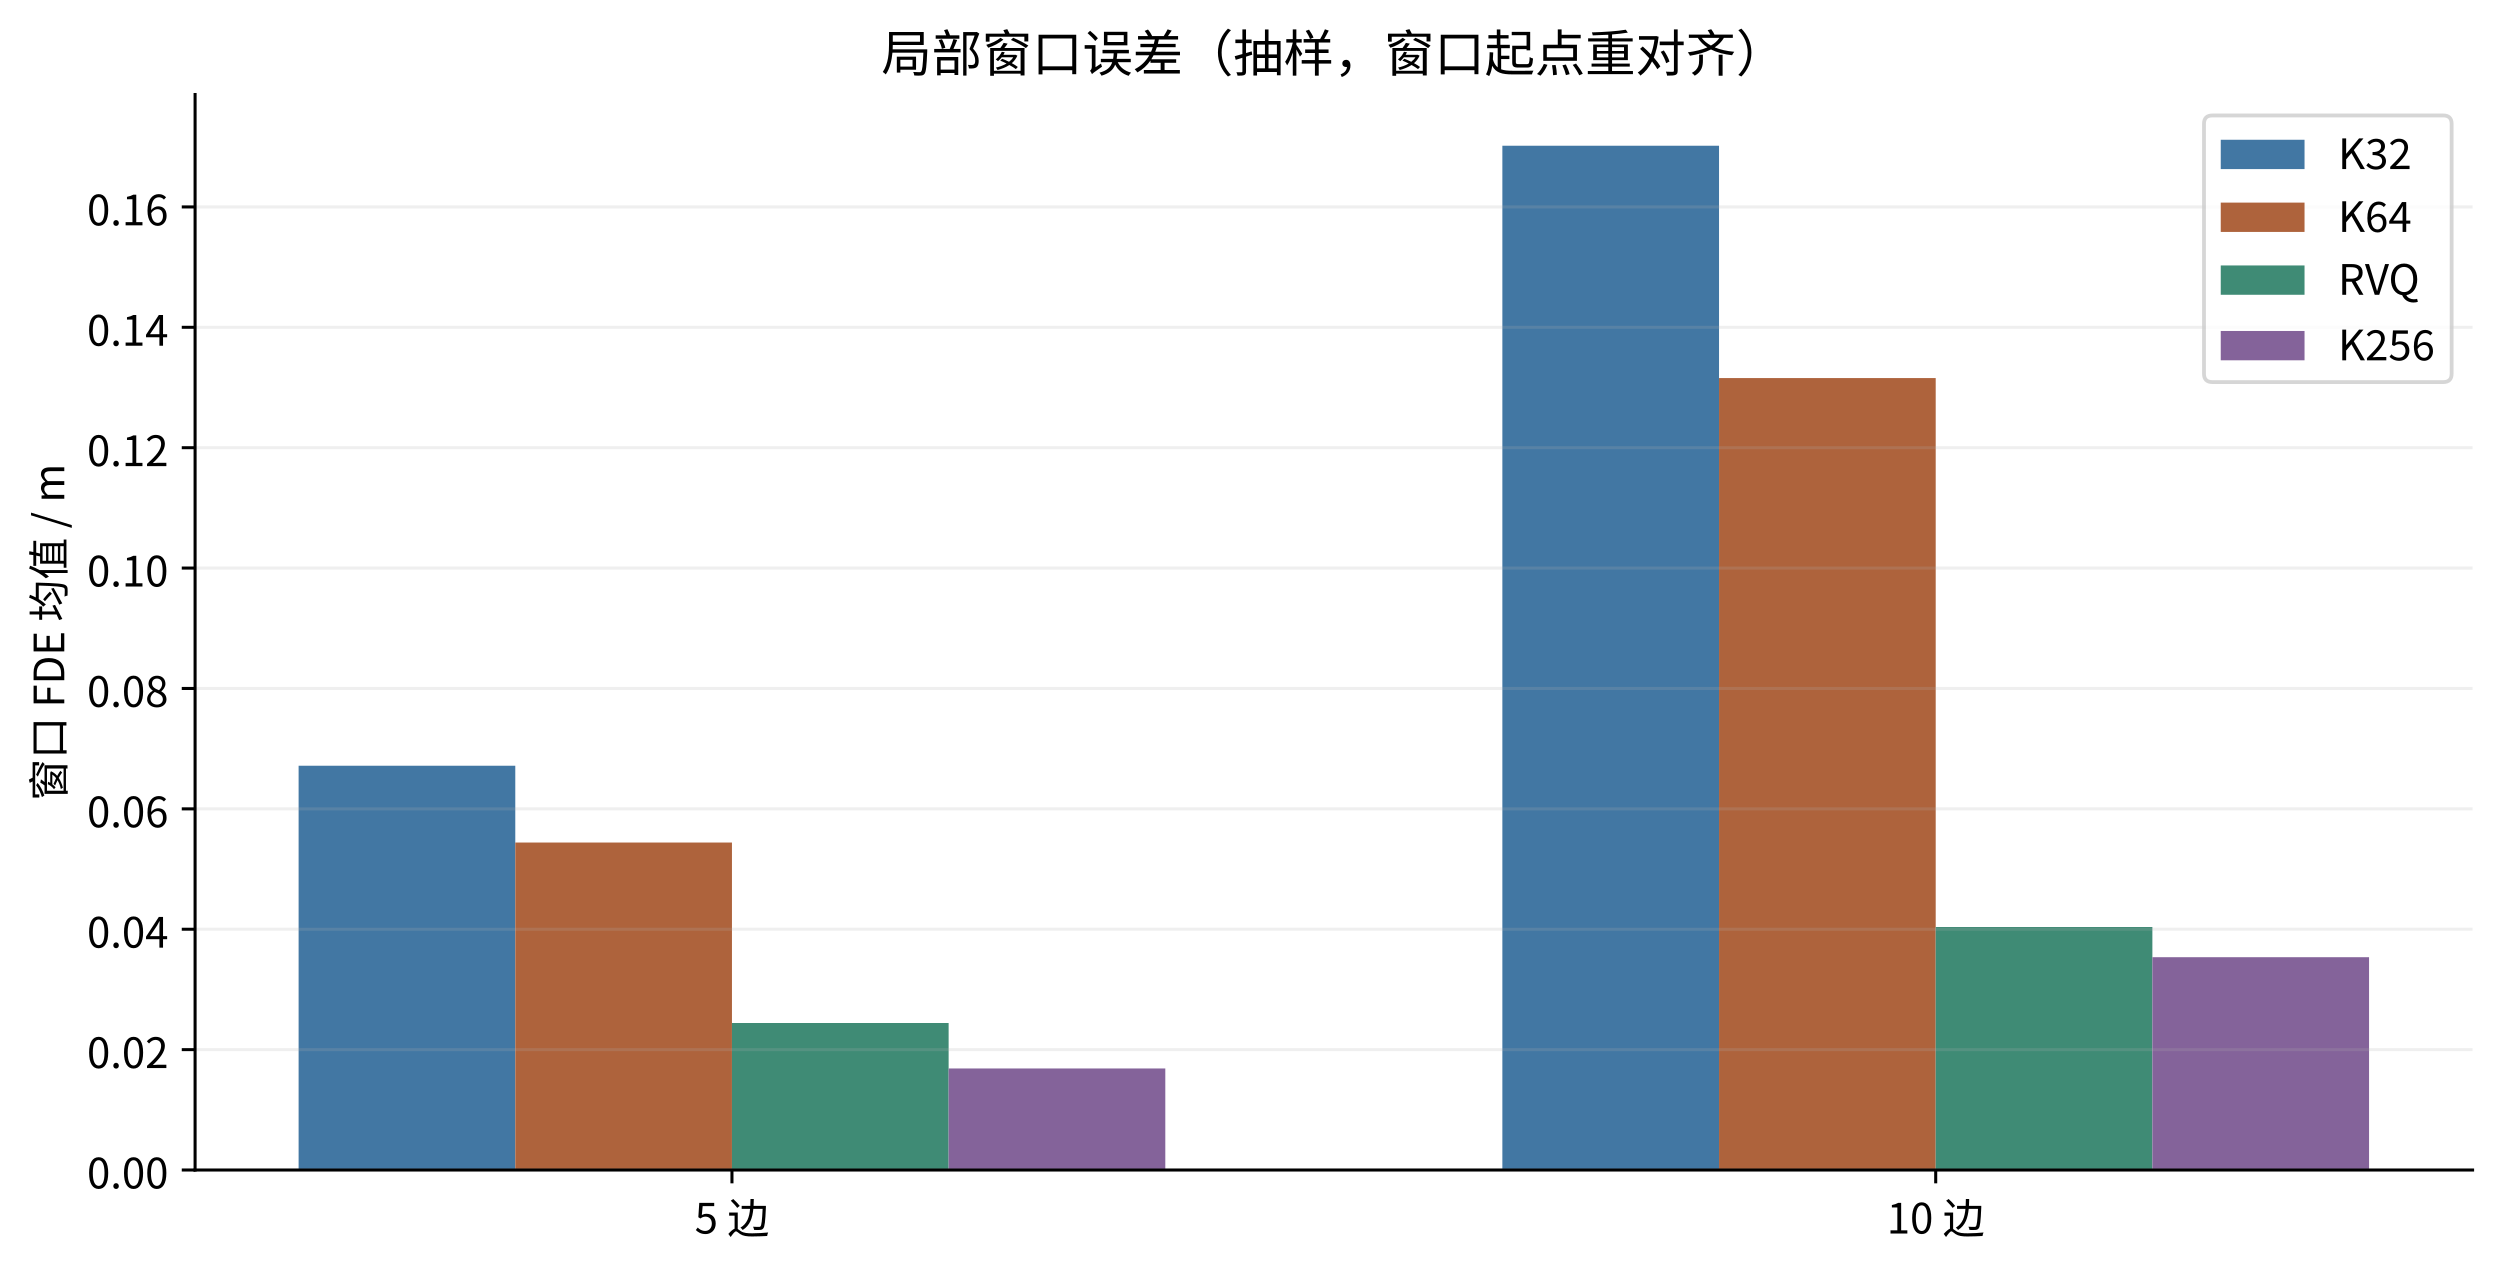
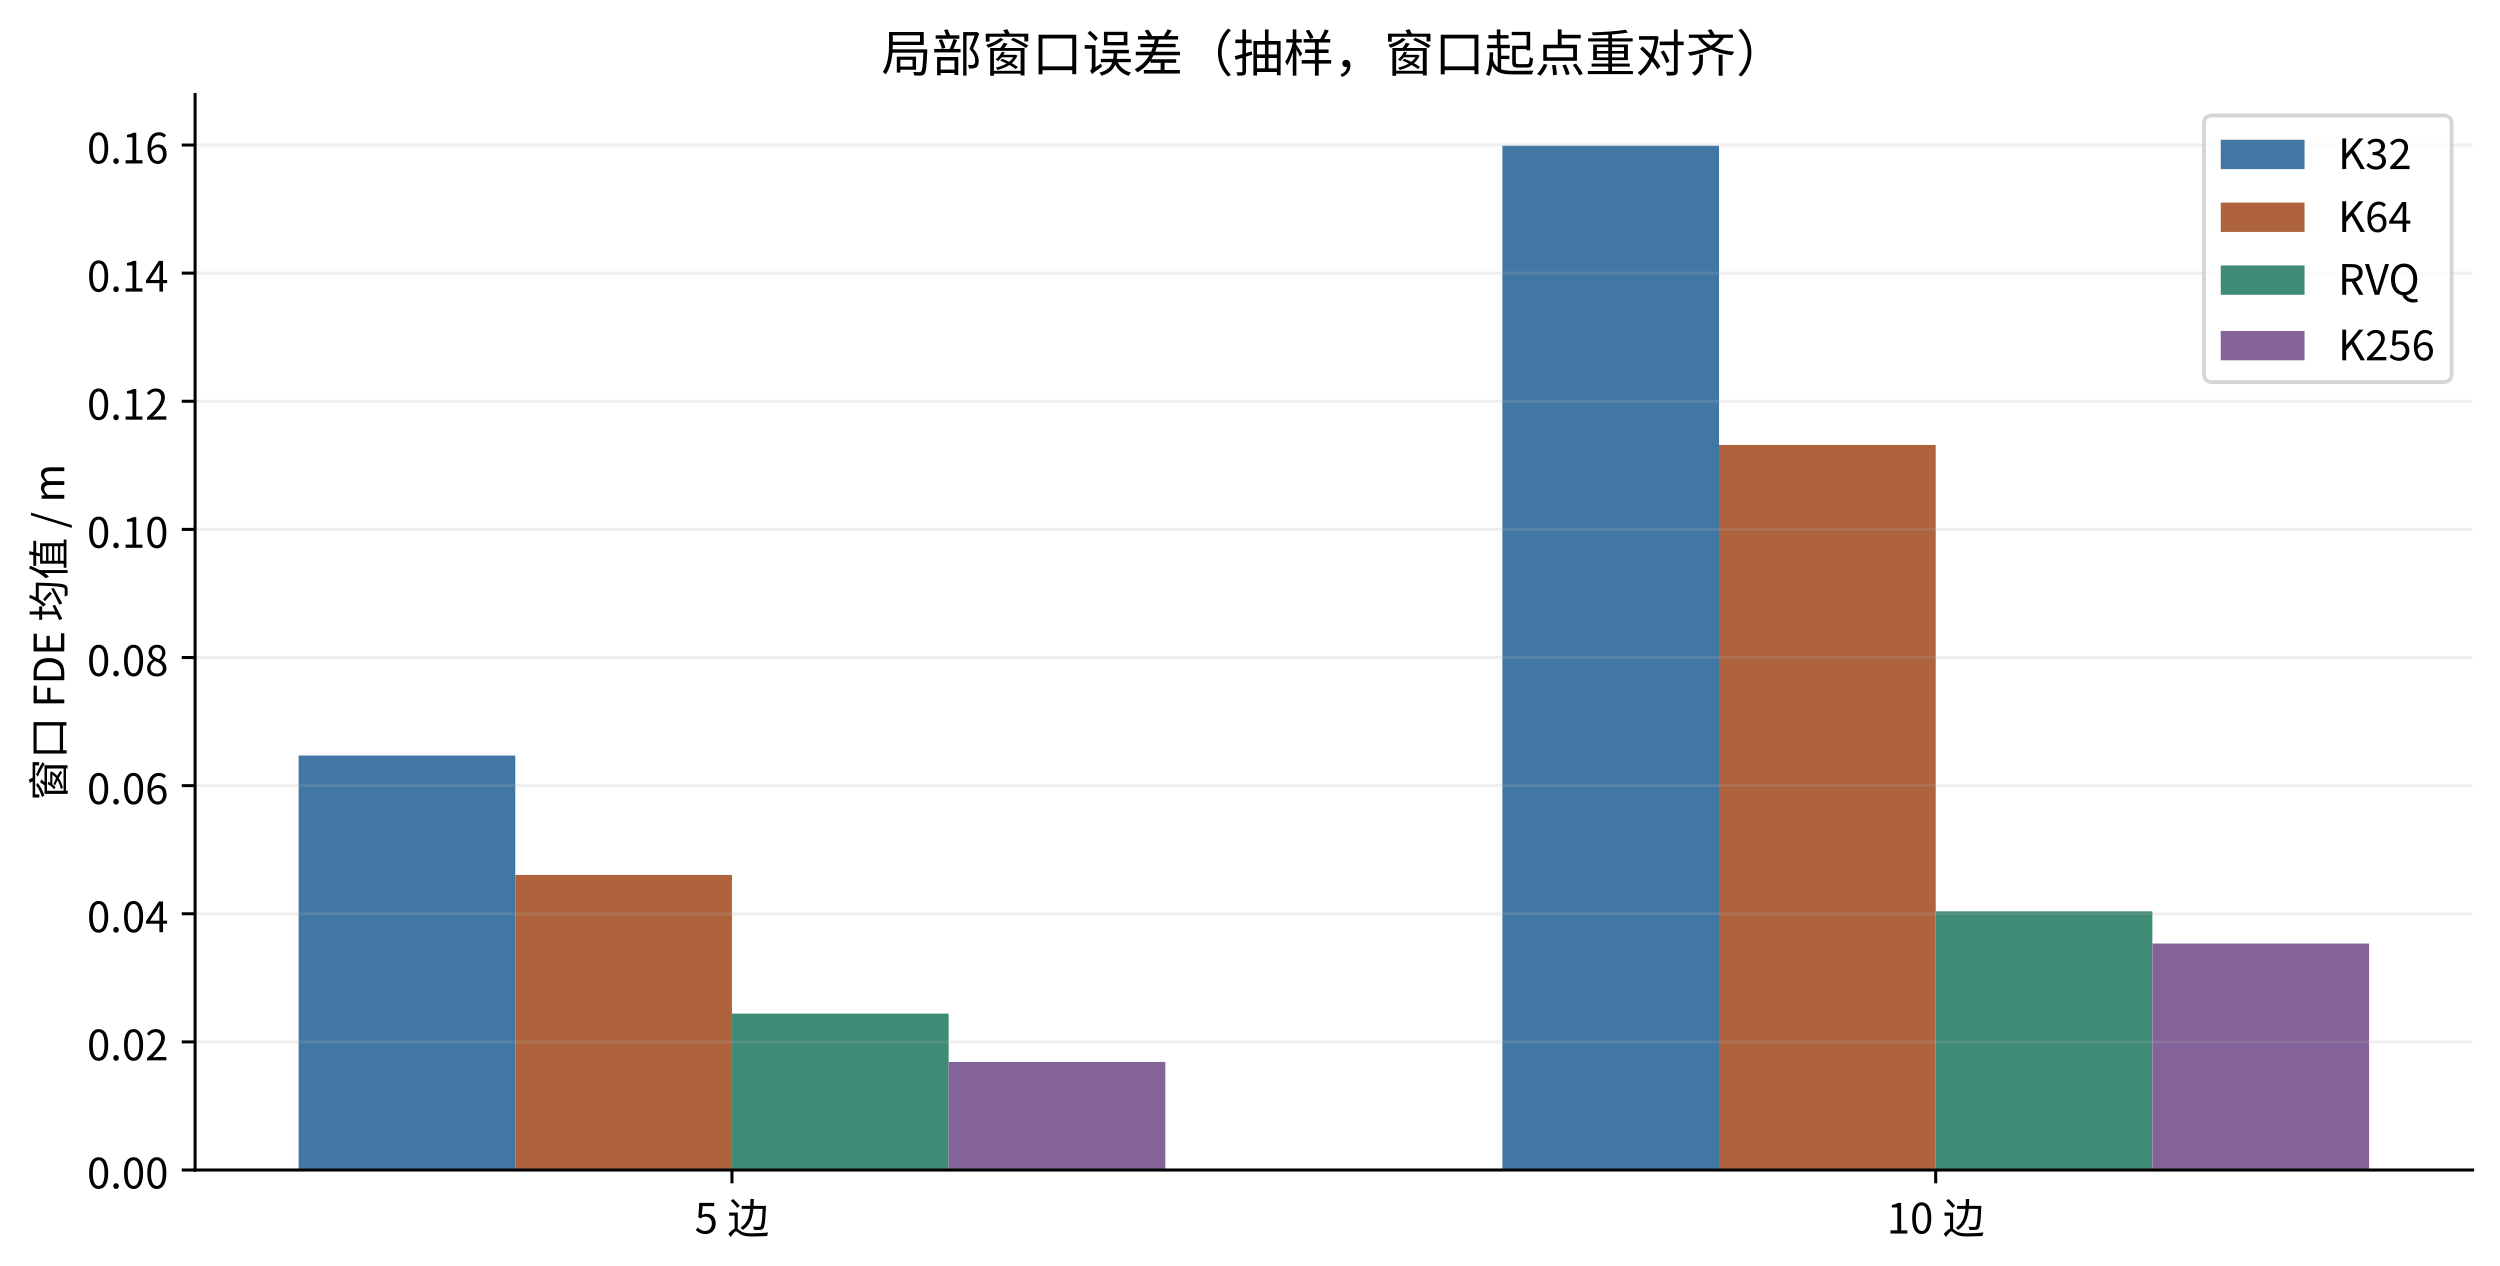
<svg xmlns="http://www.w3.org/2000/svg" xmlns:xlink="http://www.w3.org/1999/xlink" width="656.4pt" height="332.4pt" viewBox="0 0 656.4 332.4" version="1.1">
  <defs>
    <style type="text/css">*{stroke-linejoin: round; stroke-linecap: butt}</style>
  </defs>
  <g id="figure_1">
    <g id="patch_1">
      <path d="M 0 332.4  L 656.4 332.4  L 656.4 0  L 0 0  z " style="fill: #ffffff" />
    </g>
    <g id="axes_1">
      <g id="patch_2">
        <path d="M 51.222 307.2  L 649.2 307.2  L 649.2 24.816  L 51.222 24.816  z " style="fill: #ffffff" />
      </g>
      <g id="patch_3">
-         <path d="M 78.403 307.2  L 135.293 307.2  L 135.293 201.056  L 78.403 201.056  z " clip-path="url(#pbd91473e87)" style="fill: #4277a3" />
+         <path d="M 78.403 307.2  L 135.293 307.2  L 135.293 198.372  L 78.403 198.372  z " clip-path="url(#paacd81237c)" style="fill: #4277a3" />
      </g>
      <g id="patch_4">
-         <path d="M 394.459 307.2  L 451.349 307.2  L 451.349 38.263  L 394.459 38.263  z " clip-path="url(#pbd91473e87)" style="fill: #4277a3" />
+         <path d="M 394.459 307.2  L 451.349 307.2  L 451.349 38.263  L 394.459 38.263  z " clip-path="url(#paacd81237c)" style="fill: #4277a3" />
      </g>
      <g id="patch_5">
-         <path d="M 135.293 307.2  L 192.183 307.2  L 192.183 221.22  L 135.293 221.22  z " clip-path="url(#pbd91473e87)" style="fill: #ae633c" />
+         <path d="M 135.293 307.2  L 192.183 307.2  L 192.183 229.719  L 135.293 229.719  z " clip-path="url(#paacd81237c)" style="fill: #ae633c" />
      </g>
      <g id="patch_6">
-         <path d="M 451.349 307.2  L 508.239 307.2  L 508.239 99.273  L 451.349 99.273  z " clip-path="url(#pbd91473e87)" style="fill: #ae633c" />
+         <path d="M 451.349 307.2  L 508.239 307.2  L 508.239 116.825  L 451.349 116.825  z " clip-path="url(#paacd81237c)" style="fill: #ae633c" />
      </g>
      <g id="patch_7">
-         <path d="M 192.183 307.2  L 249.073 307.2  L 249.073 268.603  L 192.183 268.603  z " clip-path="url(#pbd91473e87)" style="fill: #3f8b75" />
+         <path d="M 192.183 307.2  L 249.073 307.2  L 249.073 266.123  L 192.183 266.123  z " clip-path="url(#paacd81237c)" style="fill: #3f8b75" />
      </g>
      <g id="patch_8">
-         <path d="M 508.239 307.2  L 565.129 307.2  L 565.129 243.389  L 508.239 243.389  z " clip-path="url(#pbd91473e87)" style="fill: #3f8b75" />
+         <path d="M 508.239 307.2  L 565.129 307.2  L 565.129 239.288  L 508.239 239.288  z " clip-path="url(#paacd81237c)" style="fill: #3f8b75" />
      </g>
      <g id="patch_9">
-         <path d="M 249.073 307.2  L 305.963 307.2  L 305.963 280.542  L 249.073 280.542  z " clip-path="url(#pbd91473e87)" style="fill: #84639a" />
+         <path d="M 249.073 307.2  L 305.963 307.2  L 305.963 278.829  L 249.073 278.829  z " clip-path="url(#paacd81237c)" style="fill: #84639a" />
      </g>
      <g id="patch_10">
-         <path d="M 565.129 307.2  L 622.019 307.2  L 622.019 251.328  L 565.129 251.328  z " clip-path="url(#pbd91473e87)" style="fill: #84639a" />
+         <path d="M 565.129 307.2  L 622.019 307.2  L 622.019 247.738  L 565.129 247.738  z " clip-path="url(#paacd81237c)" style="fill: #84639a" />
      </g>
      <g id="matplotlib.axis_1">
        <g id="xtick_1">
          <g id="line2d_1">
            <defs>
-               <path id="m8670078c24" d="M 0 0  L 0 3.5  " style="stroke: #000000; stroke-width: 0.8" />
+               <path id="mf8aecfd080" d="M 0 0  L 0 3.5  " style="stroke: #000000; stroke-width: 0.8" />
            </defs>
            <g>
-               <use xlink:href="#m8670078c24" x="192.183" y="307.2" style="stroke: #000000; stroke-width: 0.8" />
+               <use xlink:href="#mf8aecfd080" x="192.183" y="307.2" style="stroke: #000000; stroke-width: 0.8" />
            </g>
          </g>
          <g id="text_1">
            <text style="font-size: 11px; font-family: 'Noto Sans CJK SC'; text-anchor: middle" x="192.183" y="323.88" transform="rotate(-0 192.1831 323.8795)">5 边</text>
          </g>
        </g>
        <g id="xtick_2">
          <g id="line2d_2">
            <g>
-               <use xlink:href="#m8670078c24" x="508.239" y="307.2" style="stroke: #000000; stroke-width: 0.8" />
+               <use xlink:href="#mf8aecfd080" x="508.239" y="307.2" style="stroke: #000000; stroke-width: 0.8" />
            </g>
          </g>
          <g id="text_2">
            <text style="font-size: 11px; font-family: 'Noto Sans CJK SC'; text-anchor: middle" x="508.239" y="323.88" transform="rotate(-0 508.2387 323.8795)">10 边</text>
          </g>
        </g>
      </g>
      <g id="matplotlib.axis_2">
        <g id="ytick_1">
          <g id="line2d_3">
-             <path d="M 51.222 307.2  L 649.2 307.2  " clip-path="url(#pbd91473e87)" style="fill: none; stroke: #b0b0b0; stroke-opacity: 0.2; stroke-width: 0.8; stroke-linecap: square" />
+             <path d="M 51.222 307.2  L 649.2 307.2  " clip-path="url(#paacd81237c)" style="fill: none; stroke: #b0b0b0; stroke-opacity: 0.2; stroke-width: 0.8; stroke-linecap: square" />
          </g>
          <g id="line2d_4">
            <defs>
-               <path id="mc8bd5ffb4d" d="M 0 0  L -3.5 0  " style="stroke: #000000; stroke-width: 0.8" />
+               <path id="m1cbac63917" d="M 0 0  L -3.5 0  " style="stroke: #000000; stroke-width: 0.8" />
            </defs>
            <g>
-               <use xlink:href="#mc8bd5ffb4d" x="51.222" y="307.2" style="stroke: #000000; stroke-width: 0.8" />
+               <use xlink:href="#m1cbac63917" x="51.222" y="307.2" style="stroke: #000000; stroke-width: 0.8" />
            </g>
          </g>
          <g id="text_3">
            <text style="font-size: 11px; font-family: 'Noto Sans CJK SC'; text-anchor: end" x="44.222" y="312.04" transform="rotate(-0 44.22234 312.0395)">0.00</text>
          </g>
        </g>
        <g id="ytick_2">
          <g id="line2d_5">
-             <path d="M 51.222 275.591  L 649.2 275.591  " clip-path="url(#pbd91473e87)" style="fill: none; stroke: #b0b0b0; stroke-opacity: 0.2; stroke-width: 0.8; stroke-linecap: square" />
+             <path d="M 51.222 273.559  L 649.2 273.559  " clip-path="url(#paacd81237c)" style="fill: none; stroke: #b0b0b0; stroke-opacity: 0.2; stroke-width: 0.8; stroke-linecap: square" />
          </g>
          <g id="line2d_6">
            <g>
-               <use xlink:href="#mc8bd5ffb4d" x="51.222" y="275.591" style="stroke: #000000; stroke-width: 0.8" />
+               <use xlink:href="#m1cbac63917" x="51.222" y="273.559" style="stroke: #000000; stroke-width: 0.8" />
            </g>
          </g>
          <g id="text_4">
-             <text style="font-size: 11px; font-family: 'Noto Sans CJK SC'; text-anchor: end" x="44.222" y="280.431" transform="rotate(-0 44.22234 280.4305)">0.02</text>
+             <text style="font-size: 11px; font-family: 'Noto Sans CJK SC'; text-anchor: end" x="44.222" y="278.399" transform="rotate(-0 44.22234 278.3992)">0.02</text>
          </g>
        </g>
        <g id="ytick_3">
          <g id="line2d_7">
-             <path d="M 51.222 243.982  L 649.2 243.982  " clip-path="url(#pbd91473e87)" style="fill: none; stroke: #b0b0b0; stroke-opacity: 0.2; stroke-width: 0.8; stroke-linecap: square" />
+             <path d="M 51.222 239.919  L 649.2 239.919  " clip-path="url(#paacd81237c)" style="fill: none; stroke: #b0b0b0; stroke-opacity: 0.2; stroke-width: 0.8; stroke-linecap: square" />
          </g>
          <g id="line2d_8">
            <g>
-               <use xlink:href="#mc8bd5ffb4d" x="51.222" y="243.982" style="stroke: #000000; stroke-width: 0.8" />
+               <use xlink:href="#m1cbac63917" x="51.222" y="239.919" style="stroke: #000000; stroke-width: 0.8" />
            </g>
          </g>
          <g id="text_5">
-             <text style="font-size: 11px; font-family: 'Noto Sans CJK SC'; text-anchor: end" x="44.222" y="248.822" transform="rotate(-0 44.22234 248.8215)">0.04</text>
+             <text style="font-size: 11px; font-family: 'Noto Sans CJK SC'; text-anchor: end" x="44.222" y="244.759" transform="rotate(-0 44.22234 244.7588)">0.04</text>
          </g>
        </g>
        <g id="ytick_4">
          <g id="line2d_9">
-             <path d="M 51.222 212.373  L 649.2 212.373  " clip-path="url(#pbd91473e87)" style="fill: none; stroke: #b0b0b0; stroke-opacity: 0.2; stroke-width: 0.8; stroke-linecap: square" />
+             <path d="M 51.222 206.278  L 649.2 206.278  " clip-path="url(#paacd81237c)" style="fill: none; stroke: #b0b0b0; stroke-opacity: 0.2; stroke-width: 0.8; stroke-linecap: square" />
          </g>
          <g id="line2d_10">
            <g>
-               <use xlink:href="#mc8bd5ffb4d" x="51.222" y="212.373" style="stroke: #000000; stroke-width: 0.8" />
+               <use xlink:href="#m1cbac63917" x="51.222" y="206.278" style="stroke: #000000; stroke-width: 0.8" />
            </g>
          </g>
          <g id="text_6">
-             <text style="font-size: 11px; font-family: 'Noto Sans CJK SC'; text-anchor: end" x="44.222" y="217.213" transform="rotate(-0 44.22234 217.2125)">0.06</text>
+             <text style="font-size: 11px; font-family: 'Noto Sans CJK SC'; text-anchor: end" x="44.222" y="211.118" transform="rotate(-0 44.22234 211.1184)">0.06</text>
          </g>
        </g>
        <g id="ytick_5">
          <g id="line2d_11">
-             <path d="M 51.222 180.764  L 649.2 180.764  " clip-path="url(#pbd91473e87)" style="fill: none; stroke: #b0b0b0; stroke-opacity: 0.2; stroke-width: 0.8; stroke-linecap: square" />
+             <path d="M 51.222 172.638  L 649.2 172.638  " clip-path="url(#paacd81237c)" style="fill: none; stroke: #b0b0b0; stroke-opacity: 0.2; stroke-width: 0.8; stroke-linecap: square" />
          </g>
          <g id="line2d_12">
            <g>
-               <use xlink:href="#mc8bd5ffb4d" x="51.222" y="180.764" style="stroke: #000000; stroke-width: 0.8" />
+               <use xlink:href="#m1cbac63917" x="51.222" y="172.638" style="stroke: #000000; stroke-width: 0.8" />
            </g>
          </g>
          <g id="text_7">
-             <text style="font-size: 11px; font-family: 'Noto Sans CJK SC'; text-anchor: end" x="44.222" y="185.604" transform="rotate(-0 44.22234 185.6035)">0.08</text>
+             <text style="font-size: 11px; font-family: 'Noto Sans CJK SC'; text-anchor: end" x="44.222" y="177.478" transform="rotate(-0 44.22234 177.478)">0.08</text>
          </g>
        </g>
        <g id="ytick_6">
          <g id="line2d_13">
-             <path d="M 51.222 149.155  L 649.2 149.155  " clip-path="url(#pbd91473e87)" style="fill: none; stroke: #b0b0b0; stroke-opacity: 0.2; stroke-width: 0.8; stroke-linecap: square" />
+             <path d="M 51.222 138.998  L 649.2 138.998  " clip-path="url(#paacd81237c)" style="fill: none; stroke: #b0b0b0; stroke-opacity: 0.2; stroke-width: 0.8; stroke-linecap: square" />
          </g>
          <g id="line2d_14">
            <g>
-               <use xlink:href="#mc8bd5ffb4d" x="51.222" y="149.155" style="stroke: #000000; stroke-width: 0.8" />
+               <use xlink:href="#m1cbac63917" x="51.222" y="138.998" style="stroke: #000000; stroke-width: 0.8" />
            </g>
          </g>
          <g id="text_8">
-             <text style="font-size: 11px; font-family: 'Noto Sans CJK SC'; text-anchor: end" x="44.222" y="153.995" transform="rotate(-0 44.22234 153.9945)">0.10</text>
+             <text style="font-size: 11px; font-family: 'Noto Sans CJK SC'; text-anchor: end" x="44.222" y="143.838" transform="rotate(-0 44.22234 143.8377)">0.10</text>
          </g>
        </g>
        <g id="ytick_7">
          <g id="line2d_15">
-             <path d="M 51.222 117.546  L 649.2 117.546  " clip-path="url(#pbd91473e87)" style="fill: none; stroke: #b0b0b0; stroke-opacity: 0.2; stroke-width: 0.8; stroke-linecap: square" />
+             <path d="M 51.222 105.357  L 649.2 105.357  " clip-path="url(#paacd81237c)" style="fill: none; stroke: #b0b0b0; stroke-opacity: 0.2; stroke-width: 0.8; stroke-linecap: square" />
          </g>
          <g id="line2d_16">
            <g>
-               <use xlink:href="#mc8bd5ffb4d" x="51.222" y="117.546" style="stroke: #000000; stroke-width: 0.8" />
+               <use xlink:href="#m1cbac63917" x="51.222" y="105.357" style="stroke: #000000; stroke-width: 0.8" />
            </g>
          </g>
          <g id="text_9">
-             <text style="font-size: 11px; font-family: 'Noto Sans CJK SC'; text-anchor: end" x="44.222" y="122.386" transform="rotate(-0 44.22234 122.3855)">0.12</text>
+             <text style="font-size: 11px; font-family: 'Noto Sans CJK SC'; text-anchor: end" x="44.222" y="110.197" transform="rotate(-0 44.22234 110.1973)">0.12</text>
          </g>
        </g>
        <g id="ytick_8">
          <g id="line2d_17">
-             <path d="M 51.222 85.937  L 649.2 85.937  " clip-path="url(#pbd91473e87)" style="fill: none; stroke: #b0b0b0; stroke-opacity: 0.2; stroke-width: 0.8; stroke-linecap: square" />
+             <path d="M 51.222 71.717  L 649.2 71.717  " clip-path="url(#paacd81237c)" style="fill: none; stroke: #b0b0b0; stroke-opacity: 0.2; stroke-width: 0.8; stroke-linecap: square" />
          </g>
          <g id="line2d_18">
            <g>
-               <use xlink:href="#mc8bd5ffb4d" x="51.222" y="85.937" style="stroke: #000000; stroke-width: 0.8" />
+               <use xlink:href="#m1cbac63917" x="51.222" y="71.717" style="stroke: #000000; stroke-width: 0.8" />
            </g>
          </g>
          <g id="text_10">
-             <text style="font-size: 11px; font-family: 'Noto Sans CJK SC'; text-anchor: end" x="44.222" y="90.777" transform="rotate(-0 44.22234 90.77653)">0.14</text>
+             <text style="font-size: 11px; font-family: 'Noto Sans CJK SC'; text-anchor: end" x="44.222" y="76.557" transform="rotate(-0 44.22234 76.55694)">0.14</text>
          </g>
        </g>
        <g id="ytick_9">
          <g id="line2d_19">
-             <path d="M 51.222 54.328  L 649.2 54.328  " clip-path="url(#pbd91473e87)" style="fill: none; stroke: #b0b0b0; stroke-opacity: 0.2; stroke-width: 0.8; stroke-linecap: square" />
+             <path d="M 51.222 38.077  L 649.2 38.077  " clip-path="url(#paacd81237c)" style="fill: none; stroke: #b0b0b0; stroke-opacity: 0.2; stroke-width: 0.8; stroke-linecap: square" />
          </g>
          <g id="line2d_20">
            <g>
-               <use xlink:href="#mc8bd5ffb4d" x="51.222" y="54.328" style="stroke: #000000; stroke-width: 0.8" />
+               <use xlink:href="#m1cbac63917" x="51.222" y="38.077" style="stroke: #000000; stroke-width: 0.8" />
            </g>
          </g>
          <g id="text_11">
-             <text style="font-size: 11px; font-family: 'Noto Sans CJK SC'; text-anchor: end" x="44.222" y="59.168" transform="rotate(-0 44.22234 59.16753)">0.16</text>
+             <text style="font-size: 11px; font-family: 'Noto Sans CJK SC'; text-anchor: end" x="44.222" y="42.917" transform="rotate(-0 44.22234 42.91658)">0.16</text>
          </g>
        </g>
        <g id="text_12">
          <text style="font-size: 11px; font-family: 'Noto Sans CJK SC'; text-anchor: middle" x="16.88" y="166.008" transform="rotate(-90 16.88 166.0078)">窗口 FDE 均值 / m</text>
        </g>
      </g>
      <g id="patch_11">
        <path d="M 51.222 307.2  L 51.222 24.816  " style="fill: none; stroke: #000000; stroke-width: 0.8; stroke-linejoin: miter; stroke-linecap: square" />
      </g>
      <g id="patch_12">
        <path d="M 51.222 307.2  L 649.2 307.2  " style="fill: none; stroke: #000000; stroke-width: 0.8; stroke-linejoin: miter; stroke-linecap: square" />
      </g>
      <g id="text_13">
        <text style="font-size: 13.2px; font-family: 'Noto Sans CJK SC'; text-anchor: middle" x="350.211" y="18.816" transform="rotate(-0 350.2109 18.816)">局部窗口误差（抽样，窗口起点重对齐）</text>
      </g>
      <g id="legend_1">
        <g id="patch_13">
          <path d="M 580.879 100.321  L 641.5 100.321  Q 643.7 100.321 643.7 98.121  L 643.7 32.516  Q 643.7 30.316 641.5 30.316  L 580.879 30.316  Q 578.679 30.316 578.679 32.516  L 578.679 98.121  Q 578.679 100.321 580.879 100.321  z " style="fill: #ffffff; opacity: 0.8; stroke: #cccccc; stroke-linejoin: miter" />
        </g>
        <g id="patch_14">
          <path d="M 583.079 44.396  L 605.079 44.396  L 605.079 36.696  L 583.079 36.696  z " style="fill: #4277a3" />
        </g>
        <g id="text_14">
          <text style="font-size: 11px; font-family: 'Noto Sans CJK SC'; text-anchor: start" x="613.879" y="44.396" transform="rotate(-0 613.8792 44.396)">K32</text>
        </g>
        <g id="patch_15">
          <path d="M 583.079 60.896  L 605.079 60.896  L 605.079 53.196  L 583.079 53.196  z " style="fill: #ae633c" />
        </g>
        <g id="text_15">
          <text style="font-size: 11px; font-family: 'Noto Sans CJK SC'; text-anchor: start" x="613.879" y="60.896" transform="rotate(-0 613.8792 60.896)">K64</text>
        </g>
        <g id="patch_16">
          <path d="M 583.079 77.396  L 605.079 77.396  L 605.079 69.696  L 583.079 69.696  z " style="fill: #3f8b75" />
        </g>
        <g id="text_16">
          <text style="font-size: 11px; font-family: 'Noto Sans CJK SC'; text-anchor: start" x="613.879" y="77.396" transform="rotate(-0 613.8792 77.396)">RVQ</text>
        </g>
        <g id="patch_17">
          <path d="M 583.079 94.601  L 605.079 94.601  L 605.079 86.901  L 583.079 86.901  z " style="fill: #84639a" />
        </g>
        <g id="text_17">
          <text style="font-size: 11px; font-family: 'Noto Sans CJK SC'; text-anchor: start" x="613.879" y="94.601" transform="rotate(-0 613.8792 94.60069)">K256</text>
        </g>
      </g>
    </g>
  </g>
  <defs>
-     <clipPath id="pbd91473e87">
+     <clipPath id="paacd81237c">
      <rect x="51.222" y="24.816" width="597.977" height="282.384" />
    </clipPath>
  </defs>
</svg>
